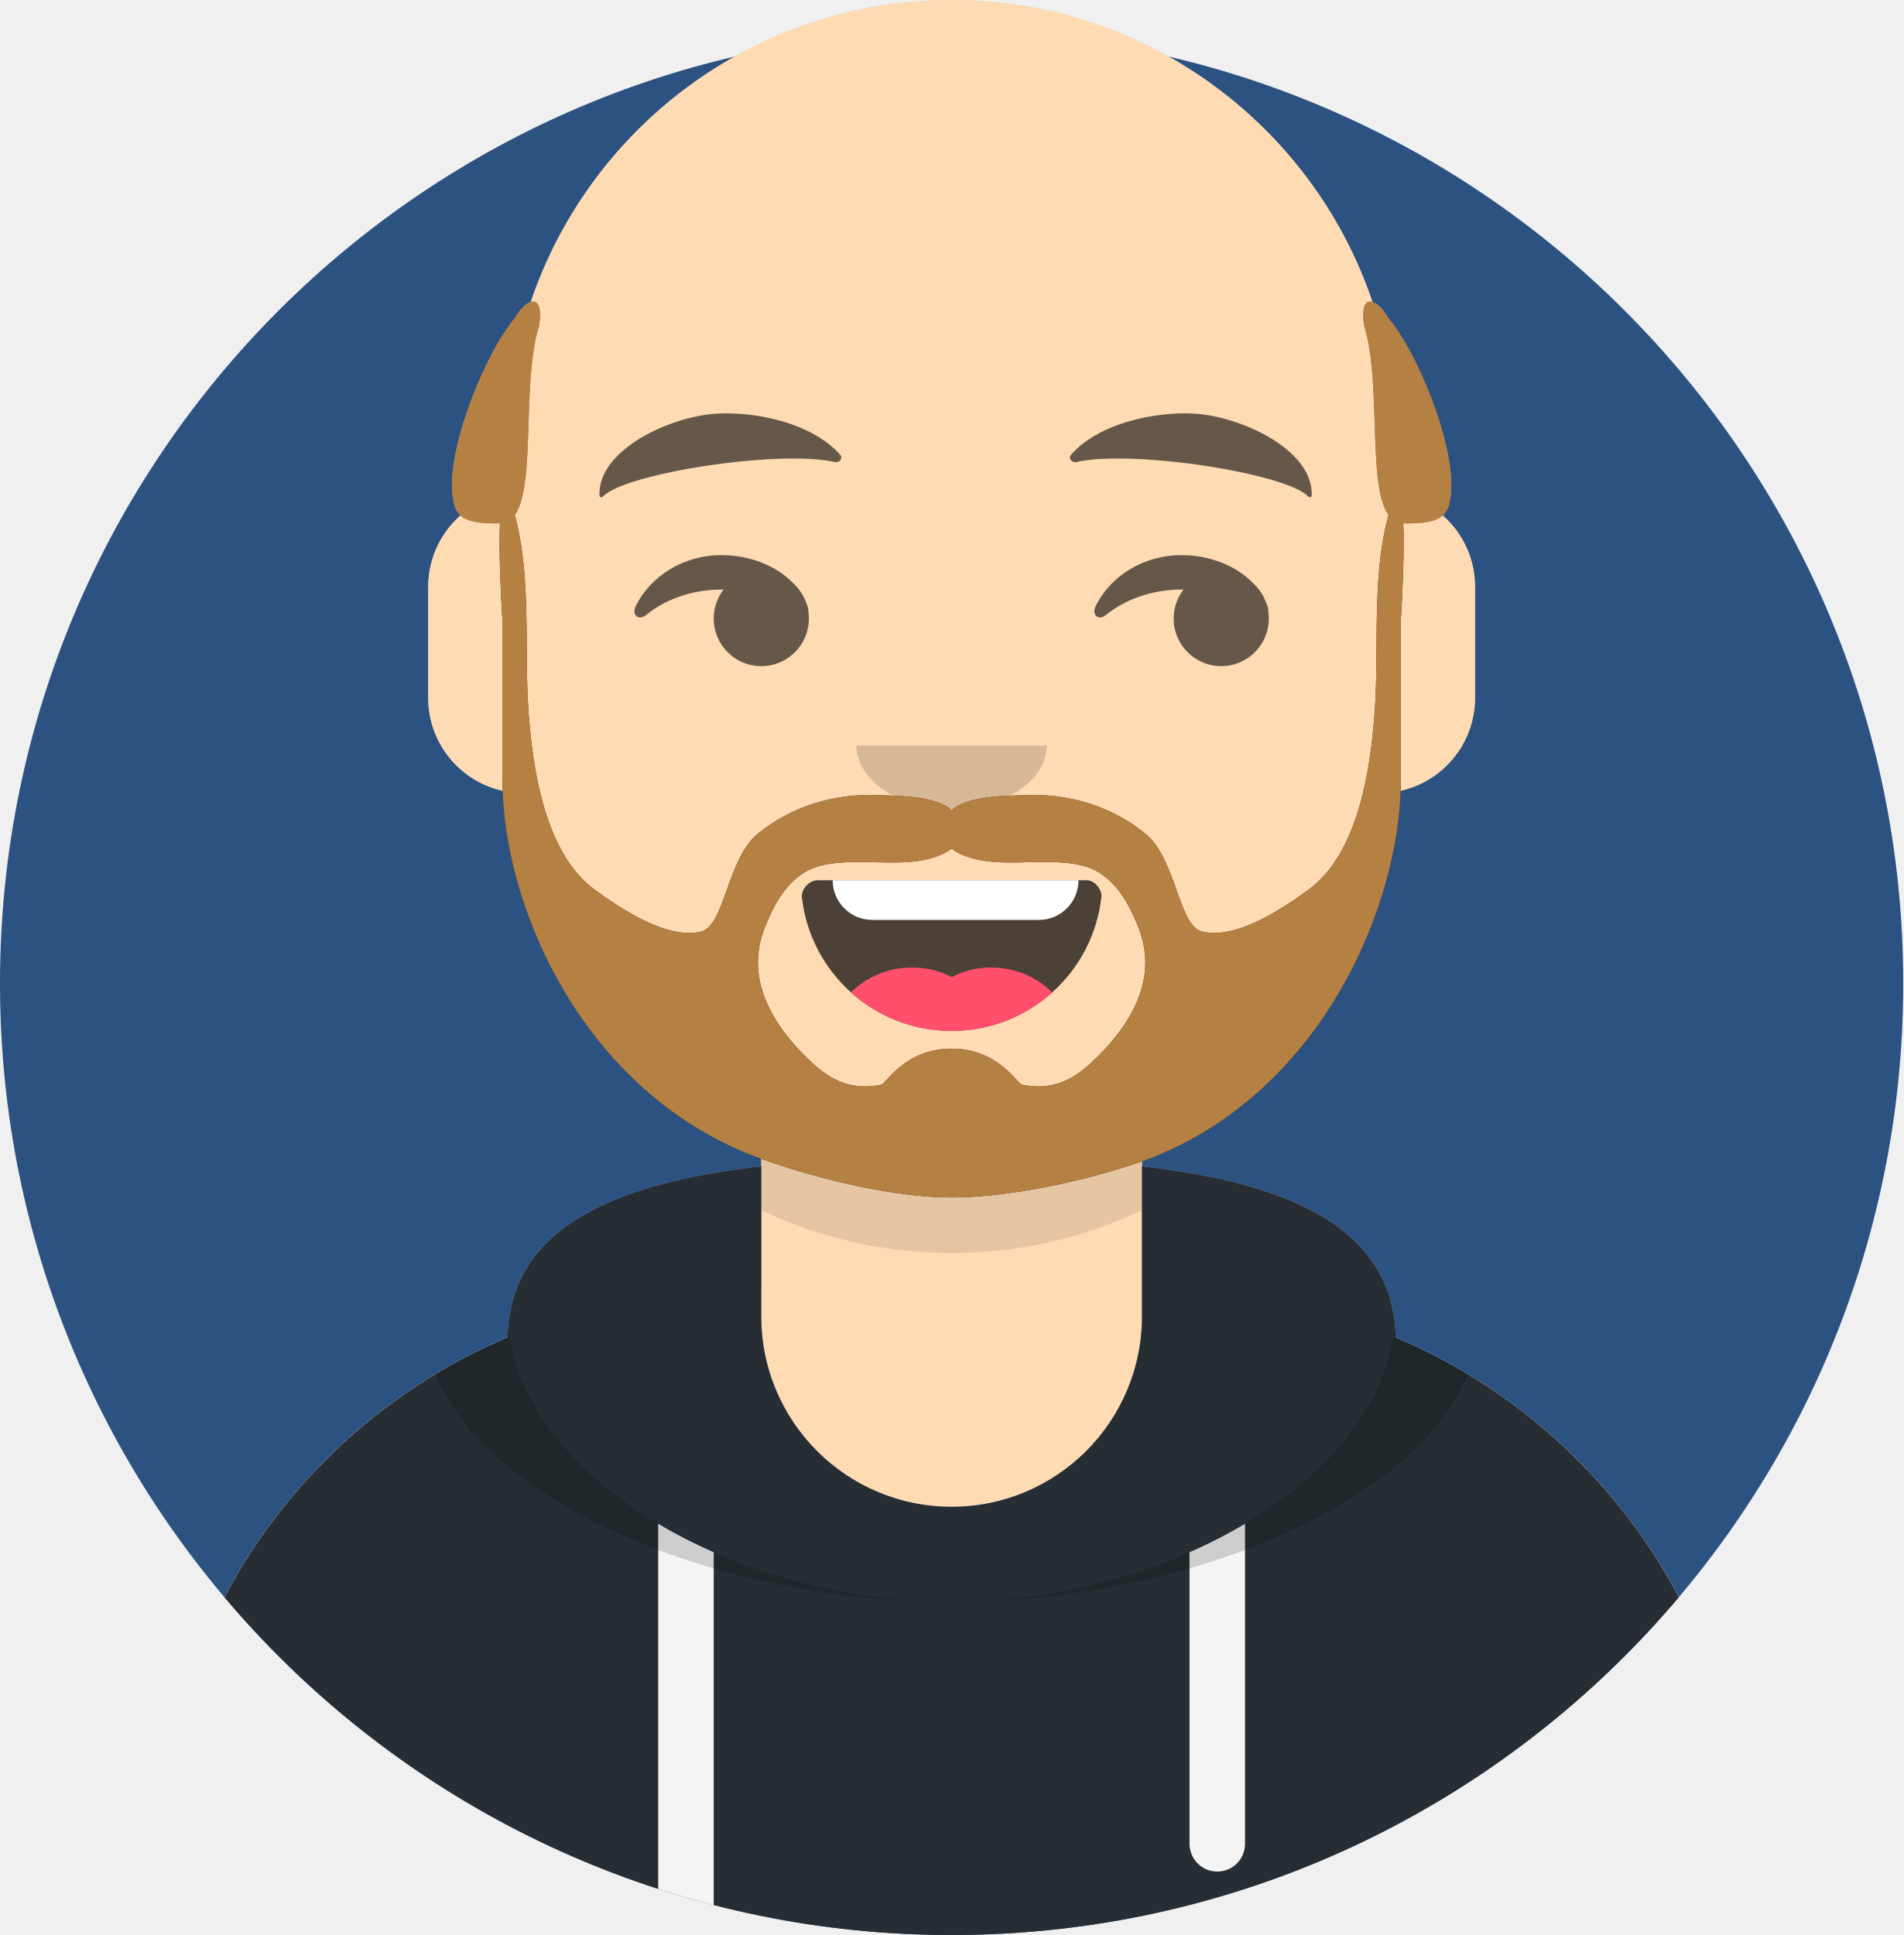
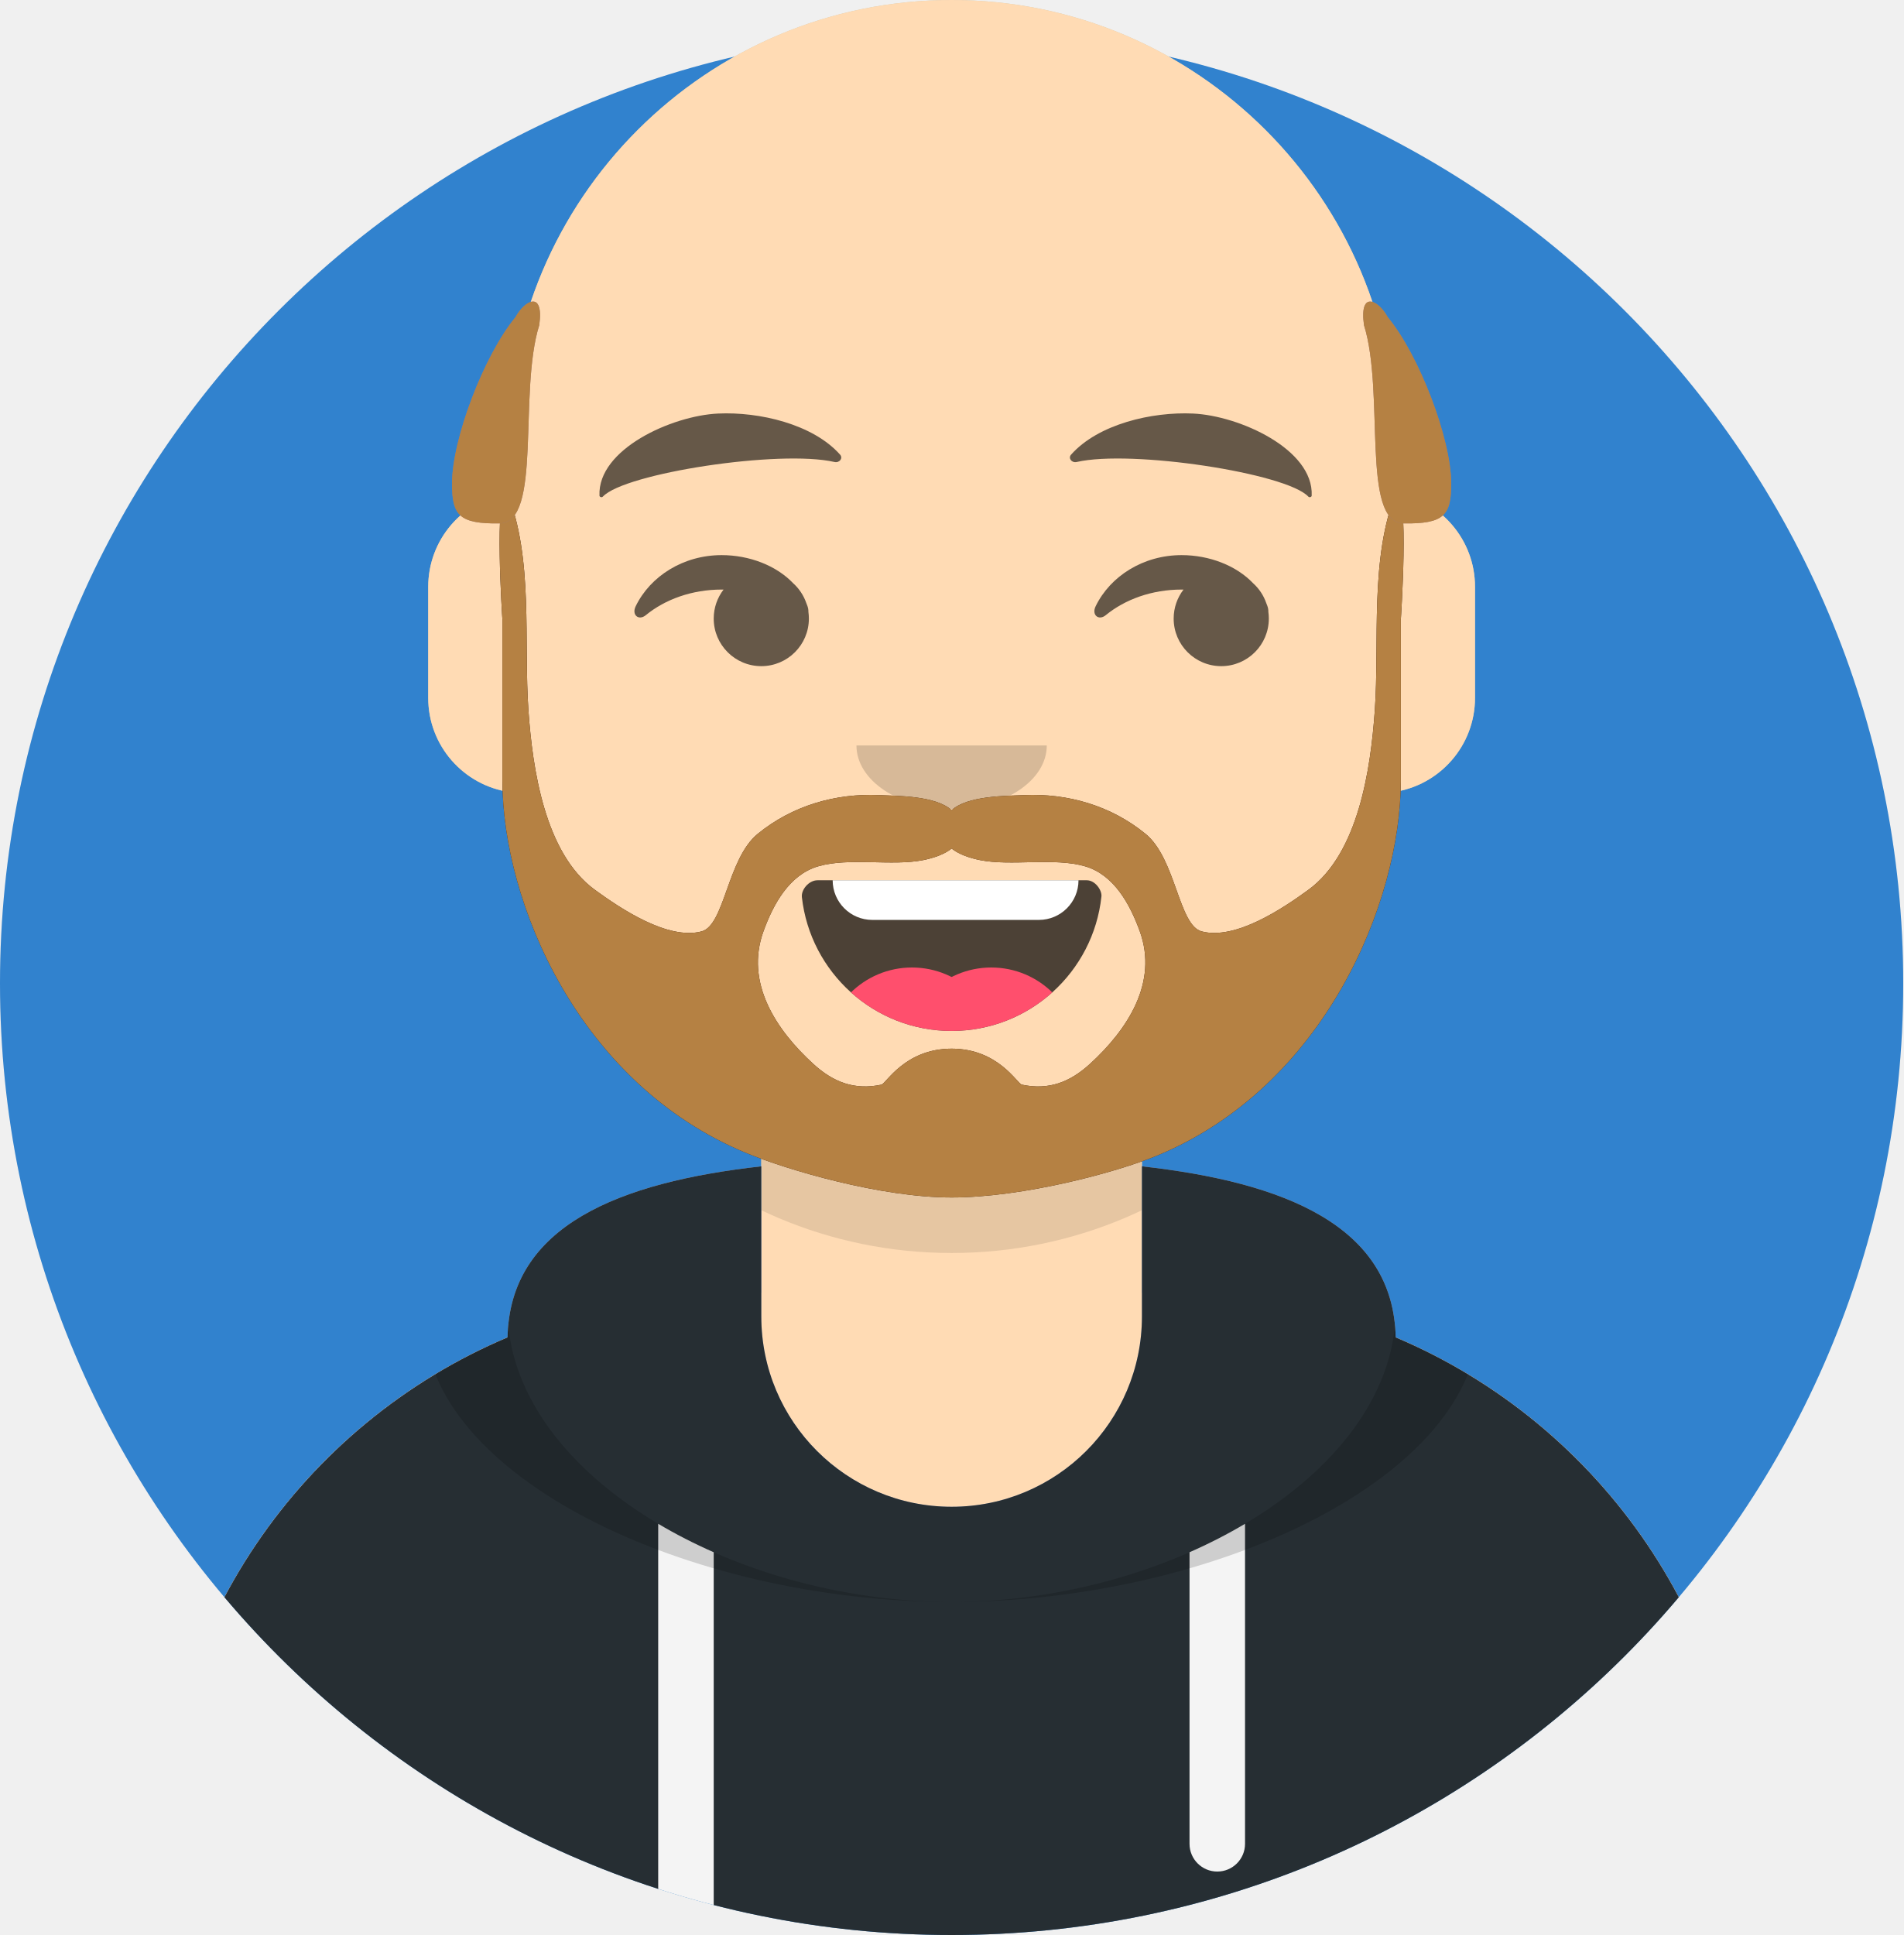
<svg xmlns="http://www.w3.org/2000/svg" xmlns:xlink="http://www.w3.org/1999/xlink" width="240" height="244" viewBox="0 0 240 244" version="1.1" id="svg123">
  <defs id="defs15">
    <circle id="path-1" cx="120" cy="120" r="120" />
    <path d="m 12,160 c 0,66.274 53.726,120 120,120 66.274,0 120,-53.726 120,-120 h 12 V 0 H 0 v 160 z" id="path-3" />
    <path d="M 124,144.611 V 163 h 4 v 0 c 39.764,0 72,32.236 72,72 v 9 H 0 v -9 c 0,-39.764 32.235,-72 72,-72 v 0 h 4 V 144.611 C 58.763,136.422 46.372,119.687 44.305,99.881 38.48,99.058 34,94.052 34,88 V 74 C 34,68.054 38.325,63.118 44,62.166 V 56 56 C 44,25.072 69.072,0 100,0 v 0 0 c 30.928,0 56,25.072 56,56 v 6.166 c 5.675,0.952 10,5.888 10,11.834 v 14 c 0,6.052 -4.48,11.058 -10.305,11.881 C 153.628,119.687 141.237,136.422 124,144.611 Z" id="path-5" />
  </defs>
  <g id="g121" stroke="none" stroke-width="1" fill="none" fill-rule="evenodd" transform="translate(-12,-36)">
    <g transform="translate(-825,-1100)" id="Avataaar/Circle">
      <g transform="translate(825,1100)" id="g118">
        <g id="Circle" stroke-width="1" fill-rule="evenodd" transform="translate(12,40)">
          <mask id="mask-2" fill="#ffffff">
            <use xlink:href="#path-1" id="use17" x="0" y="0" width="100%" height="100%" />
          </mask>
          <use id="Circle-Background" fill="#e6e6e6" xlink:href="#path-1" x="0" y="0" width="100%" height="100%" />
-           <g id="Color/Palette/Blue-01" mask="url(#mask-2)" fill="#2C5282">
+           <g id="Color/Palette/Blue-01" mask="url(#mask-2)" fill="#3182CE">
            <rect id="🖍Color" x="0" y="0" width="240" height="240" />
          </g>
        </g>
        <mask id="mask-4" fill="#ffffff">
          <use xlink:href="#path-3" id="use24" x="0" y="0" width="100%" height="100%" />
        </mask>
        <g id="Mask" />
        <g id="Avataaar" stroke-width="1" fill-rule="evenodd" mask="url(#mask-4)">
          <g id="Body" transform="translate(32,36)">
            <mask id="mask-6" fill="#ffffff">
              <use xlink:href="#path-5" id="use28" x="0" y="0" width="100%" height="100%" />
            </mask>
            <use fill="#d0c6ac" xlink:href="#path-5" id="use31" x="0" y="0" width="100%" height="100%" />
            <g id="Skin/👶🏽-03-Brown" mask="url(#mask-6)" fill="#ffdbb4">
              <g transform="translate(-32)" id="Color">
                <rect x="0" y="0" width="264" height="244" id="rect33" />
              </g>
            </g>
            <path d="m 156,79 v 23 c 0,30.928 -25.072,56 -56,56 -30.928,0 -56,-25.072 -56,-56 V 79 94 c 0,30.928 25.072,56 56,56 30.928,0 56,-25.072 56,-56 z" id="Neck-Shadow" fill-opacity="0.1" fill="#000000" mask="url(#mask-6)" />
          </g>
          <g id="Clothing/Hoodie" transform="translate(0,170)">
            <defs id="defs40">
              <path d="M 108,13.071 C 90.081,15.076 76.28,20.552 76.004,34.645 50.146,45.568 32,71.165 32,100.999 v 0 V 110 h 200 v -9.001 C 232,71.165 213.854,45.568 187.996,34.645 187.72,20.552 173.919,15.076 156,13.071 V 32 32 c 0,13.255 -10.745,24 -24,24 v 0 C 118.745,56 108,45.255 108,32 Z" id="react-path-50" />
            </defs>
            <mask id="react-mask-51" fill="#ffffff">
              <use xlink:href="#react-path-50" id="use42" x="0" y="0" width="100%" height="100%" />
            </mask>
            <use id="Hoodie" fill="#b7c1db" fill-rule="evenodd" xlink:href="#react-path-50" x="0" y="0" width="100%" height="100%" />
            <g id="Color/Palette/Gray-01" mask="url(#react-mask-51)" fill-rule="evenodd" fill="#262e33">
              <rect id="rect46" x="0" y="0" width="264" height="110" />
            </g>
            <path d="M 102,61.739 V 110 H 95 V 58.15 c 2.204,1.31 4.547,2.511 7,3.589 z m 67,-3.589 V 98.5 c 0,1.933 -1.567,3.5 -3.5,3.5 -1.933,0 -3.5,-1.567 -3.5,-3.5 V 61.739 c 2.453,-1.078 4.796,-2.279 7,-3.589 z" id="Straps" fill="#f4f4f4" fill-rule="evenodd" mask="url(#react-mask-51)" />
            <path d="M 90.96,12.724 C 75.909,15.571 65.5,21.243 65.5,32.308 65.5,52.02 98.538,68 132,68 165.462,68 198.5,52.02 198.5,32.308 198.5,21.243 188.091,15.571 173.04,12.724 182.125,16.074 188,21.706 188,31.077 188,51.469 160.179,68 132,68 103.821,68 76,51.469 76,31.077 76,21.706 81.875,16.074 90.96,12.724 Z" id="Shadow" fill-opacity="0.16" fill="#000000" fill-rule="evenodd" mask="url(#react-mask-51)" />
          </g>
          <g id="Face" transform="translate(76,82)" fill="#000000">
            <g id="Mouth/Smile" transform="translate(2,52)">
              <defs id="defs53">
                <path d="M 35.118,15.128 C 36.176,24.62 44.226,32 54,32 63.804,32 71.874,24.574 72.892,15.04 72.974,14.273 72.117,13 71.043,13 c -14.894,0 -26.305,0 -33.956,0 -1.08,0 -2.075,1.178 -1.969,2.128 z" id="react-path-42" />
              </defs>
              <mask id="react-mask-43" fill="#ffffff">
                <use xlink:href="#react-path-42" id="use55" x="0" y="0" width="100%" height="100%" />
              </mask>
              <use id="Mouth" fill-opacity="0.7" fill="#000000" fill-rule="evenodd" xlink:href="#react-path-42" x="0" y="0" width="100%" height="100%" />
              <rect id="Teeth" fill="#ffffff" fill-rule="evenodd" mask="url(#react-mask-43)" x="39" y="2" width="31" height="16" rx="5" />
              <g id="Tongue" stroke-width="1" fill-rule="evenodd" mask="url(#react-mask-43)" fill="#ff4f6d">
                <g transform="translate(38,24)" id="g64">
                  <circle cx="11" cy="11" r="11" id="circle60" />
                  <circle cx="21" cy="11" r="11" id="circle62" />
                </g>
              </g>
            </g>
            <g id="Nose/Default" transform="translate(28,40)" fill-opacity="0.16">
              <path d="m 16,8 c 0,4.418 5.373,8 12,8 v 0 c 6.627,0 12,-3.582 12,-8" id="Nose" />
            </g>
            <g id="Eyes/Side-😒" transform="translate(0,8)" fill-opacity="0.6">
              <path d="M 27.241,20.346 C 26.463,21.357 26,22.625 26,24 c 0,3.314 2.686,6 6,6 3.314,0 6,-2.686 6,-6 0,-0.29 -0.021,-0.576 -0.06,-0.855 0.008,-0.222 -0.03,-0.474 -0.124,-0.738 -0.045,-0.126 -0.093,-0.25 -0.145,-0.373 C 37.337,21.072 36.765,20.22 36.025,19.551 33.899,17.317 30.506,16 26.998,16 c -4.833,0 -8.991,2.649 -10.837,6.447 -0.54,1.111 0.387,1.853 1.277,1.124 2.436,-1.993 5.82,-3.228 9.56,-3.228 0.081,0 0.162,5.84e-4 0.243,0.002 z" id="Eye" />
              <path d="M 85.241,20.346 C 84.463,21.357 84,22.625 84,24 c 0,3.314 2.686,6 6,6 3.314,0 6,-2.686 6,-6 0,-0.29 -0.021,-0.576 -0.06,-0.855 0.008,-0.222 -0.03,-0.474 -0.124,-0.738 -0.045,-0.126 -0.093,-0.25 -0.145,-0.373 C 95.337,21.072 94.765,20.22 94.025,19.551 91.899,17.317 88.506,16 84.998,16 c -4.833,0 -8.991,2.649 -10.837,6.447 -0.54,1.111 0.387,1.853 1.277,1.124 2.436,-1.993 5.82,-3.228 9.56,-3.228 0.081,0 0.162,5.84e-4 0.243,0.002 z" id="path71" />
            </g>
            <g id="Eyebrow/Natural/Default-Natural" fill-opacity="0.6">
              <path d="M 26.039,6.21 C 20.278,6.983 11.293,12.005 12.044,17.818 c 0.025,0.19 0.312,0.25 0.437,0.091 2.486,-3.188 21.712,-7.872 28.713,-6.894 0.641,0.09 1.064,-0.572 0.627,-0.985 C 38.077,6.495 31.2,5.512 26.039,6.21" id="Eyebrow" transform="rotate(5,27,12)" />
              <path d="M 85.039,6.21 C 79.278,6.983 70.293,12.005 71.044,17.818 c 0.025,0.19 0.312,0.25 0.437,0.091 2.486,-3.188 21.712,-7.872 28.713,-6.894 0.641,0.09 1.064,-0.572 0.627,-0.985 C 97.077,6.495 90.2,5.512 85.039,6.21" id="path75" transform="matrix(-0.9961947,0.08715574,0.08715574,0.9961947,170.6269,-7.44973)" />
            </g>
          </g>
          <g id="Top" stroke-width="1" fill-rule="evenodd">
            <defs id="defs82">
              <rect id="react-path-34" x="0" y="0" width="264" height="280" />
              <path d="m 65.18,77.737 c 2.183,-1.633 15.226,-2.259 17.578,-3.648 0.734,-0.434 1.303,-0.874 1.742,-1.309 0.439,0.436 1.009,0.875 1.743,1.309 2.351,1.389 15.394,2.015 17.577,3.648 2.21,1.654 3.824,5.447 3.647,8.414 -0.212,3.559 -4.105,12.052 -13.795,13.03 -2.115,-2.353 -5.435,-3.871 -9.173,-3.871 -3.736,0 -7.058,1.518 -9.172,3.871 C 65.639,98.203 61.745,89.71 61.533,86.151 c -0.177,-2.966 1.437,-6.76 3.647,-8.414 m 37.961,17.169 c 0.001,-6.59e-4 0.003,-0.001 0.004,-0.002 -0.002,3.3e-4 -0.003,9.89e-4 -0.004,0.002 m -37.296,-0.005 c 0.004,0.002 0.011,0.004 0.017,0.006 -0.005,-0.002 -0.011,-0.004 -0.017,-0.006 M 144.863,55.985 c -0.388,-5.955 -1.585,-11.833 -2.629,-17.699 C 141.953,36.707 140.424,26 139.735,26 c -0.232,9.109 -1.033,18.08 -2.065,27.139 -0.309,2.708 -0.632,5.417 -0.844,8.135 -0.172,2.195 0.134,4.848 -0.397,6.971 -0.679,2.707 -4.08,5.233 -6.725,6.165 -6.6,2.327 -12.105,-7.303 -17.742,-10.12 C 104.643,60.635 92.064,59.764 84.582,64.53 76.936,59.764 64.357,60.635 57.039,64.291 51.402,67.108 45.897,76.737 39.297,74.411 36.652,73.478 33.25,70.952 32.572,68.246 32.04,66.122 32.346,63.47 32.175,61.274 31.962,58.556 31.639,55.848 31.33,53.139 30.298,44.08 29.497,35.109 29.265,26 28.576,26 27.047,36.707 26.766,38.286 c -1.044,5.866 -2.24,11.744 -2.628,17.699 -0.399,6.119 0.077,12.182 1.332,18.178 0.599,2.864 1.299,5.712 2.049,8.541 0.834,3.143 -0.32,9.262 0.053,12.488 0.706,6.104 3.582,18.008 6.811,23.259 1.561,2.538 3.39,4.123 5.433,6.168 1.966,1.969 2.787,5.021 4.91,7.118 3.956,3.908 9.72,6.234 15.64,6.806 5.312,4.507 14.14,7.457 24.134,7.457 9.995,0 18.823,-2.95 24.135,-7.457 5.919,-0.572 11.683,-2.898 15.64,-6.806 2.122,-2.097 2.943,-5.149 4.91,-7.118 2.043,-2.045 3.872,-3.63 5.433,-6.168 3.229,-5.251 6.105,-17.155 6.811,-23.259 0.373,-3.226 -0.78,-9.345 0.054,-12.488 0.75,-2.829 1.45,-5.676 2.049,-8.541 1.254,-5.996 1.731,-12.059 1.332,-18.178 z" id="react-path-35" />
              <path d="M 6,28 C 0.924,28.071 0,26.994 0,23 0,17.344 4.041,6.778 8,2 c 1.176,-2.171 3.619,-3.432 3,1 -2.66,8.477 0.417,24.914 -5,25 z m 114,0 c -5.417,-0.086 -2.34,-16.523 -5,-25 -0.619,-4.432 1.824,-3.171 3,-1 3.959,4.778 8,15.344 8,21 0,3.994 -0.924,5.071 -6,5 z" id="react-path-36" />
            </defs>
            <mask id="react-mask-33" fill="#ffffff">
              <use xlink:href="#react-path-34" id="use84" x="0" y="0" width="100%" height="100%" />
            </mask>
            <g id="g87" />
            <g id="Top/Short-Hair/Sides" mask="url(#react-mask-33)">
              <g transform="translate(-1)" id="g113">
                <g id="Facial-Hair/Beard-Light" transform="translate(49,72)">
                  <defs id="defs90">
                    <path d="m 101.428,98.169 c -2.514,2.294 -5.191,3.326 -8.575,2.604 -0.582,-0.124 -2.957,-4.538 -8.853,-4.538 -5.897,0 -8.27,4.414 -8.853,4.538 -3.384,0.721 -6.062,-0.31 -8.575,-2.604 -4.725,-4.313 -8.655,-10.26 -6.293,-16.749 1.231,-3.382 3.232,-7.095 6.873,-8.173 3.888,-1.15 9.346,-0.002 13.264,-0.788 1.269,-0.255 2.656,-0.707 3.585,-1.458 0.929,0.751 2.316,1.204 3.585,1.458 3.918,0.786 9.377,-0.363 13.264,0.788 3.641,1.078 5.642,4.791 6.873,8.173 2.361,6.489 -1.568,12.436 -6.294,16.749 M 140.081,26 c -3.41,8.4 -2.093,18.858 -2.724,27.676 -0.513,7.167 -2.02,17.91 -8.384,22.539 -3.255,2.367 -9.178,6.345 -13.431,5.236 -2.927,-0.764 -3.24,-9.16 -7.087,-12.303 -4.364,-3.565 -9.812,-5.131 -15.306,-4.889 -2.371,0.104 -7.165,0.08 -9.149,1.903 -1.984,-1.823 -6.778,-1.798 -9.149,-1.903 -5.494,-0.242 -10.943,1.324 -15.306,4.889 -3.847,3.143 -4.159,11.539 -7.086,12.303 -4.252,1.11 -10.176,-2.869 -13.431,-5.236 C 32.662,71.586 31.156,60.843 30.643,53.676 30.012,44.858 31.329,34.4 27.919,26 c -1.659,0 -0.565,16.129 -0.565,16.129 V 62.485 c 0.032,15.288 9.581,38.17 30.754,46.908 5.178,2.137 16.907,5.607 25.892,5.607 8.985,0 20.714,-3.14 25.892,-5.277 21.173,-8.738 30.722,-31.95 30.754,-47.238 V 42.129 c 0,0 1.094,-16.129 -0.565,-16.129" id="react-path-41" />
                  </defs>
                  <mask id="react-mask-40" fill="#ffffff">
                    <use xlink:href="#react-path-41" id="use92" x="0" y="0" width="100%" height="100%" />
                  </mask>
                  <use id="Lite-Beard" fill="#331b0c" fill-rule="evenodd" xlink:href="#react-path-41" x="0" y="0" width="100%" height="100%" />
                  <g id="Color/Hair/Brown" mask="url(#react-mask-40)" fill="#b58143">
                    <g transform="translate(-32)" id="g98">
                      <rect x="0" y="0" width="264" height="244" id="rect96" />
                    </g>
                  </g>
                </g>
                <g id="Hair" stroke-width="1" fill-rule="evenodd" transform="translate(70,74)">
                  <mask id="react-mask-32" fill="#ffffff">
                    <use xlink:href="#react-path-36" id="use102" x="0" y="0" width="100%" height="100%" />
                  </mask>
                  <use id="Sides" fill="#9e7a7a" xlink:href="#react-path-36" x="0" y="0" width="100%" height="100%" />
                  <g id="g110" mask="url(#react-mask-32)" fill="#b58143">
                    <g id="g108">
                      <rect x="0" y="0" width="264" height="280" id="rect106" />
                    </g>
                  </g>
                </g>
              </g>
            </g>
          </g>
        </g>
      </g>
    </g>
  </g>
</svg>
